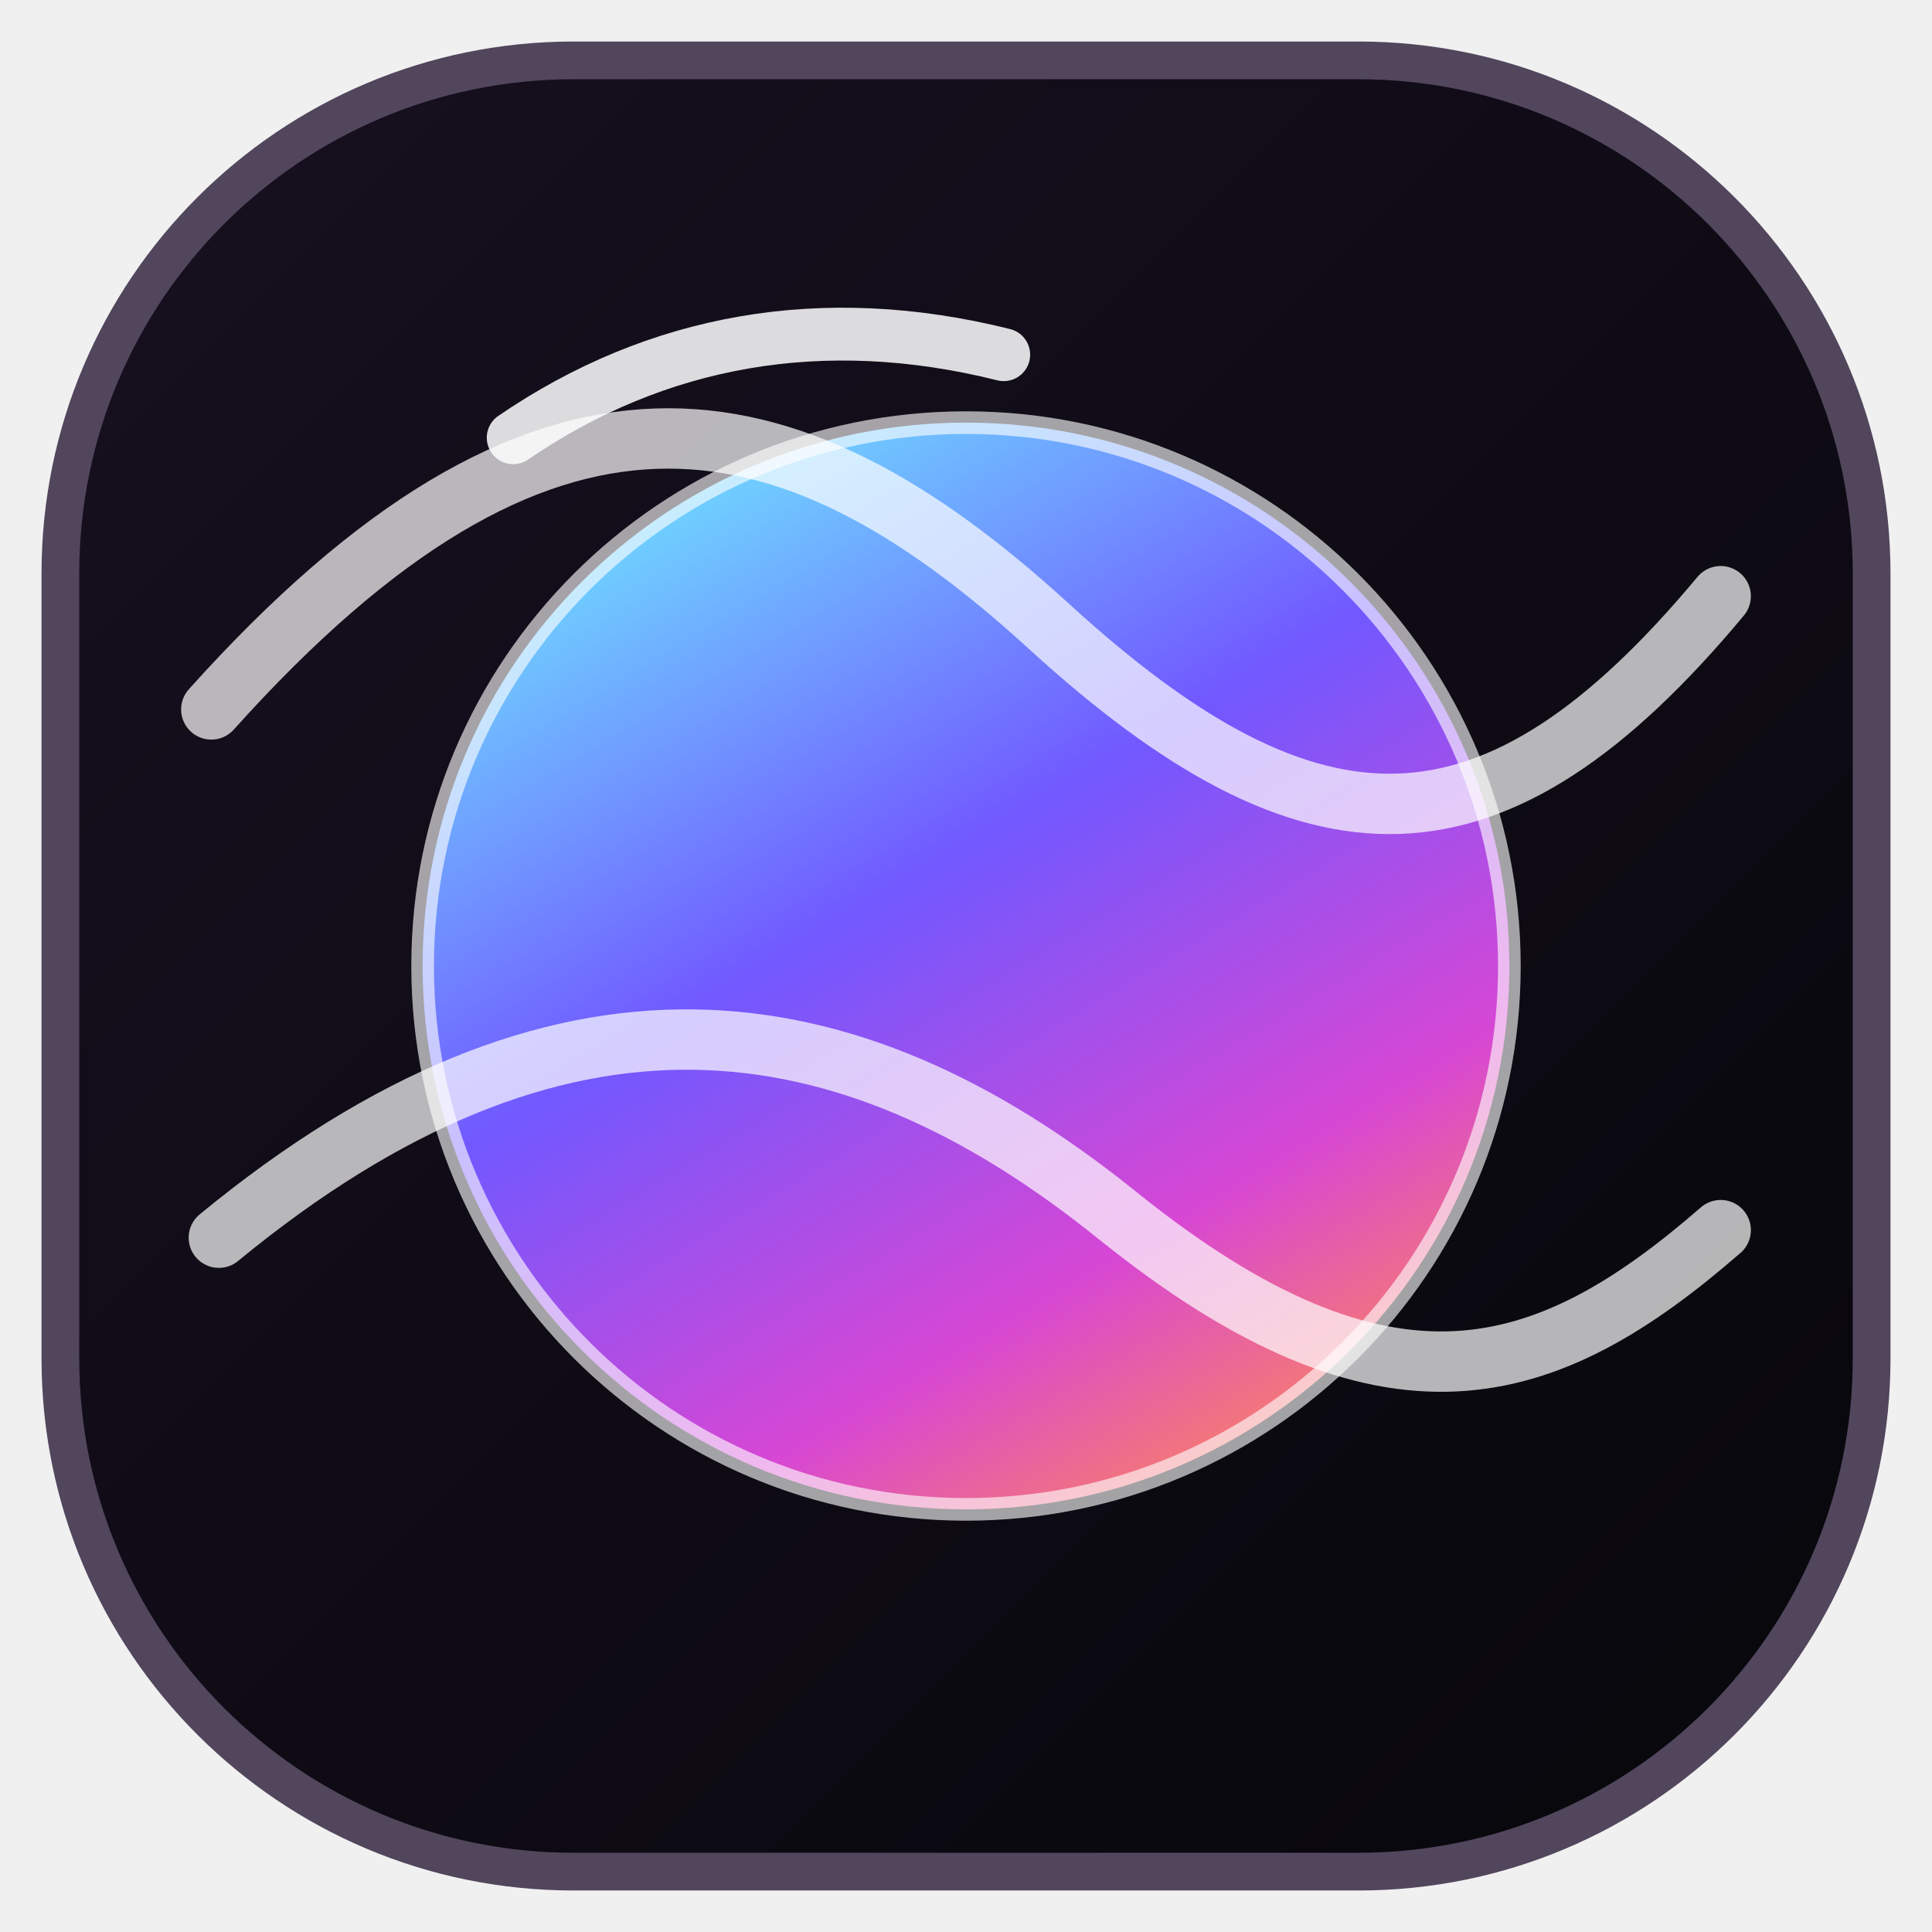
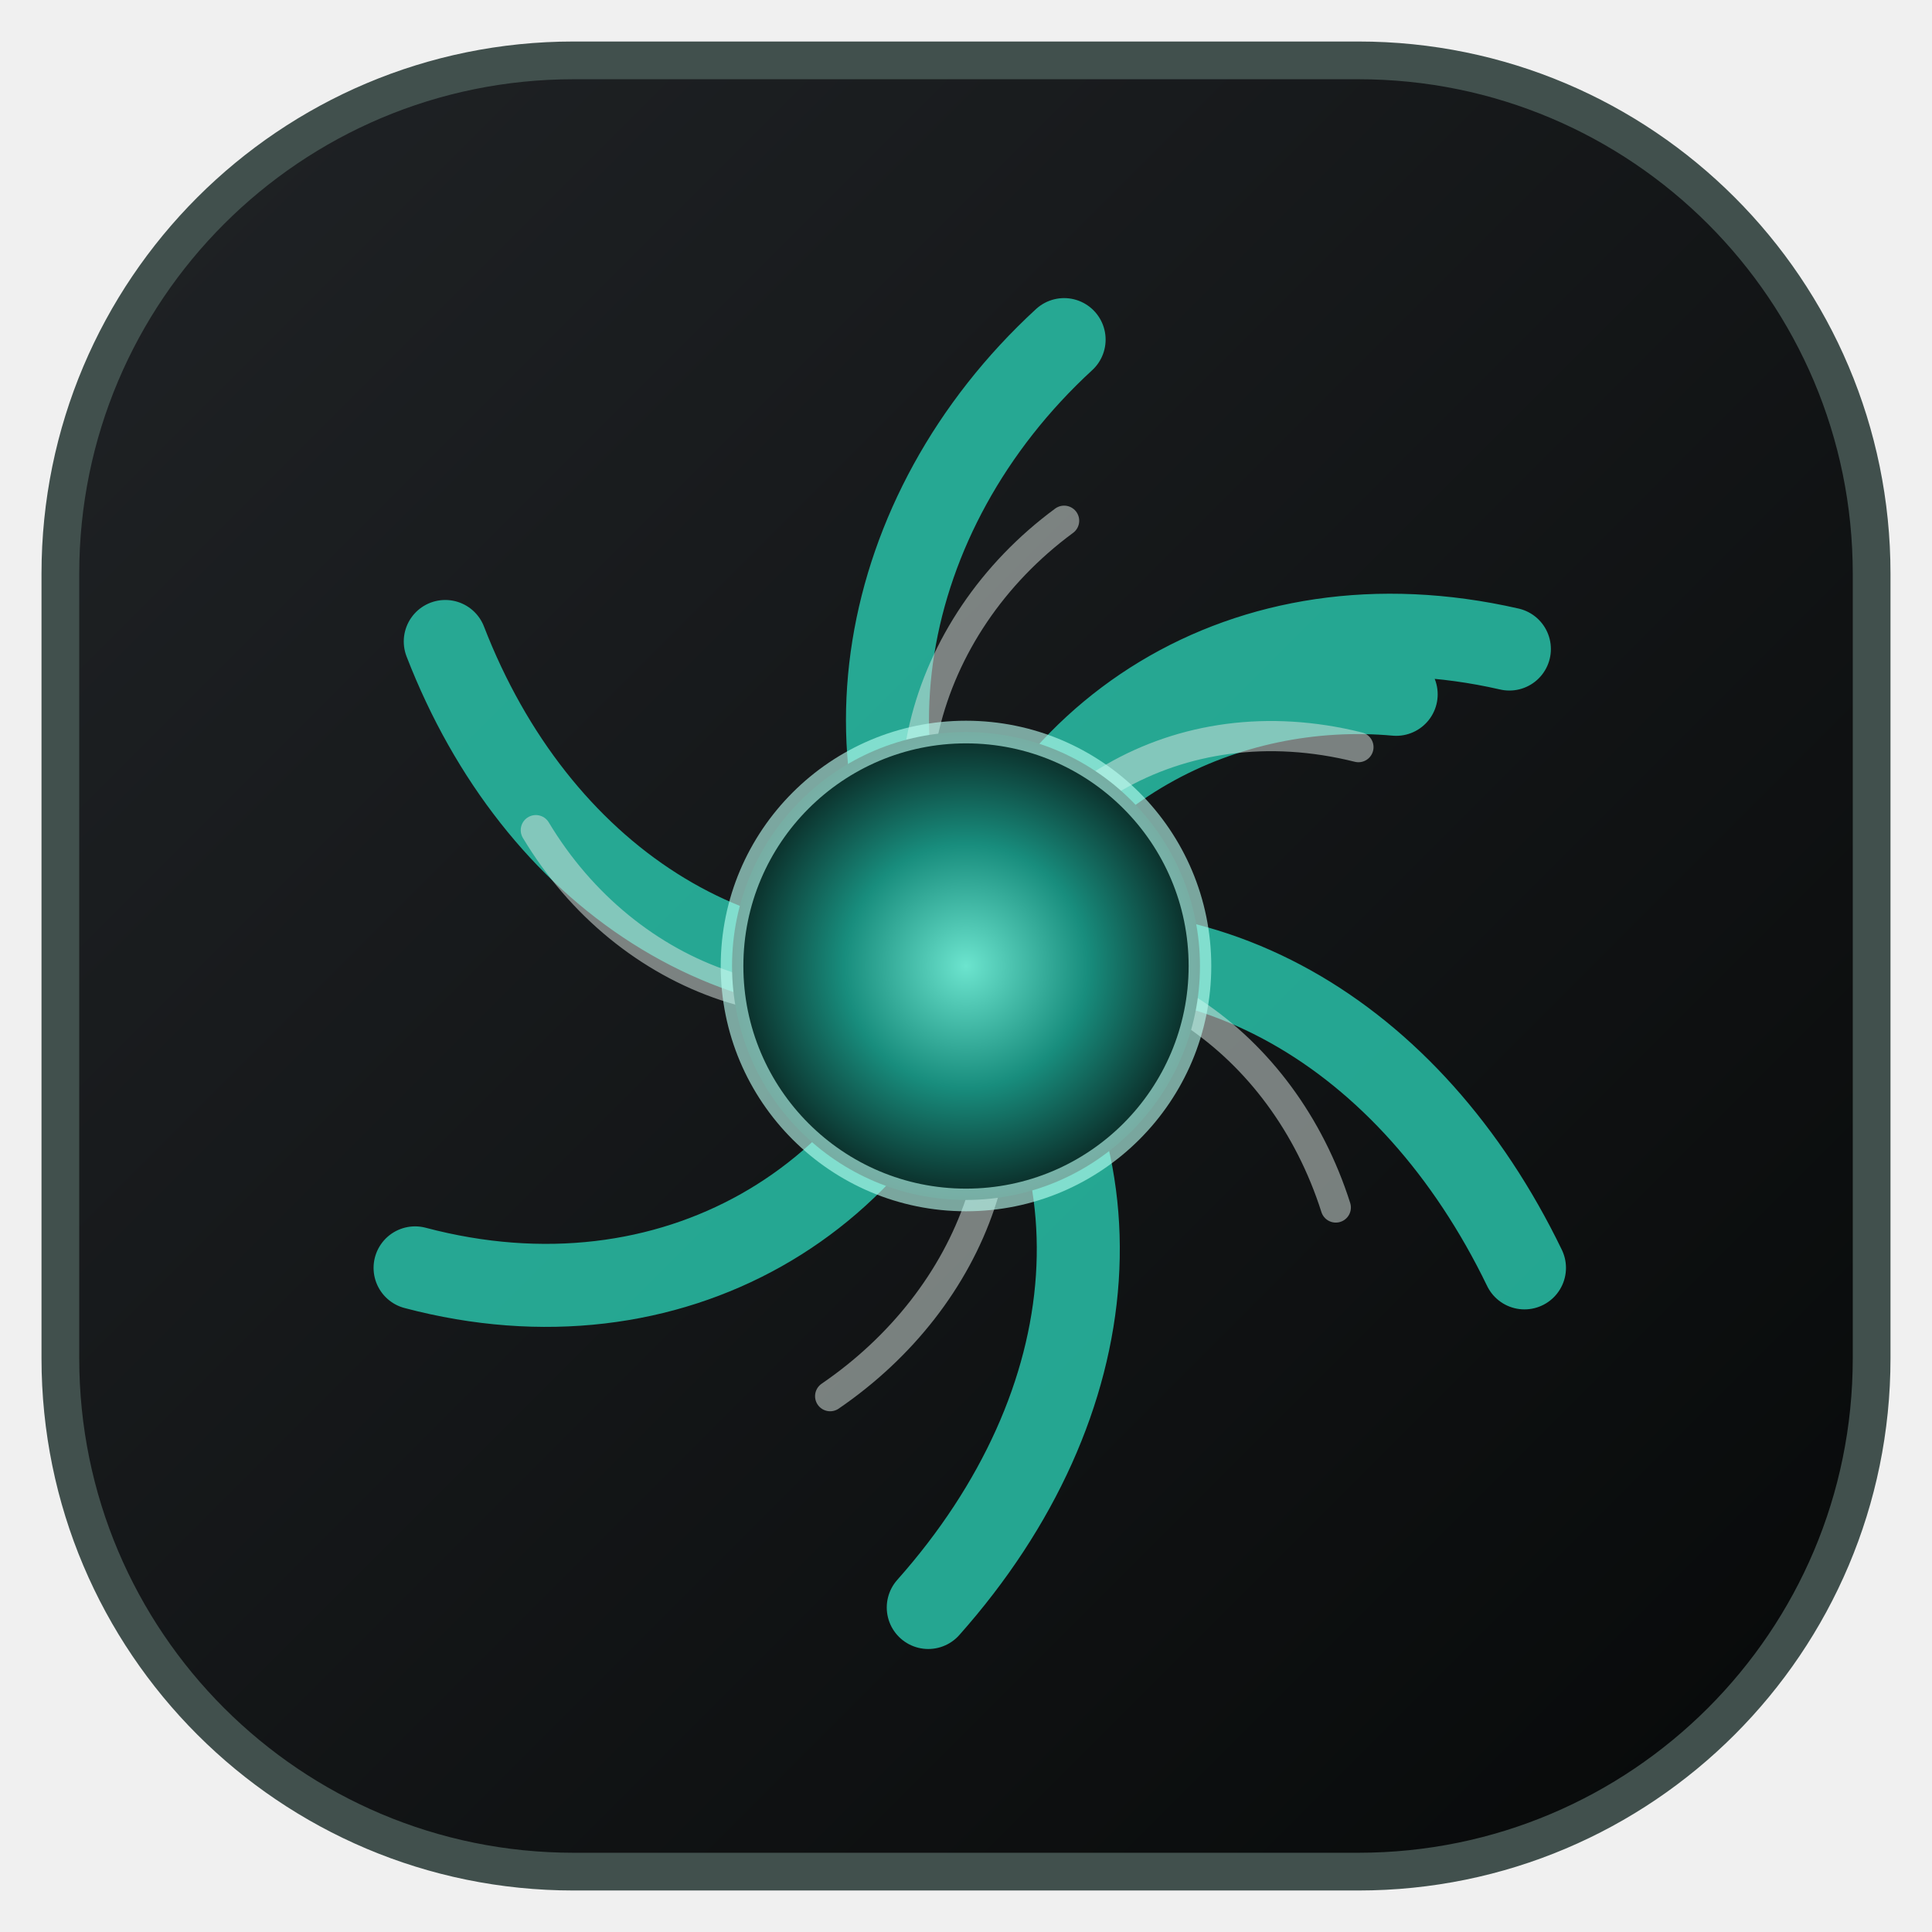
<svg xmlns="http://www.w3.org/2000/svg" viewBox="0 0 256 256">
  <defs>
    <linearGradient id="bg" x1="0" y1="0" x2="1" y2="1">
-       <stop stop-color="#171020" />
-       <stop offset="1" stop-color="#07070b" />
+       <stop stop-color="#202326" />
+       <stop offset="1" stop-color="#070909" />
    </linearGradient>
-     <linearGradient id="orb" x1=".2" y1="0" x2=".8" y2="1">
-       <stop stop-color="#6ee7ff" />
-       <stop offset=".42" stop-color="#7158ff" />
-       <stop offset=".76" stop-color="#d747d4" />
-       <stop offset="1" stop-color="#ff8a55" />
-     </linearGradient>
+     <radialGradient id="core">
+       <stop stop-color="#6ce4ce" />
+       <stop offset=".52" stop-color="#188d7d" />
+       <stop offset="1" stop-color="#0a2824" />
+     </radialGradient>
  </defs>
-   <rect x="8" y="8" width="240" height="240" rx="68" fill="url(#bg)" stroke="#51465c" stroke-width="5" />
-   <circle cx="128" cy="128" r="72" fill="url(#orb)" stroke="#fff" stroke-opacity=".62" stroke-width="3" />
-   <path d="M28 94c44-49 76-43 111-11s59 32 89-4M29 164c45-37 83-32 119-3s57 22 80 2" fill="none" stroke="#fff" stroke-opacity=".7" stroke-width="8" stroke-linecap="round" />
-   <path d="M68 58c19-13 41-17 65-11" fill="none" stroke="#fff" stroke-opacity=".85" stroke-width="7" stroke-linecap="round" />
+   <rect x="8" y="8" width="240" height="240" rx="68" fill="url(#bg)" stroke="#41504d" stroke-width="5" />
+   <g fill="none" stroke-linecap="round">
+     <path d="M128 128c8-31 37-50 72-42M128 128c31-8 59 9 74 40M128 128c22 24 19 58-5 85M128 128c-9 31-39 49-73 40M128 128c-30 6-57-12-69-43M128 128c-18-25-12-60 13-83M128 128c10-27 35-38 57-36" stroke="#29c7ad" stroke-width="11" opacity=".82" />
+     <path d="M128 128c7-22 28-35 52-29M128 128c22-4 42 10 49 32M128 128c10 21 1 44-18 57M128 128c-21 11-45 2-57-18M128 128c-13-20-6-45 13-59" stroke="#d8e4e1" stroke-width="4" opacity=".52" />
+   </g>
+   <circle cx="128" cy="128" r="31" fill="url(#core)" stroke="#b9fff1" stroke-opacity=".62" stroke-width="3" />
</svg>
